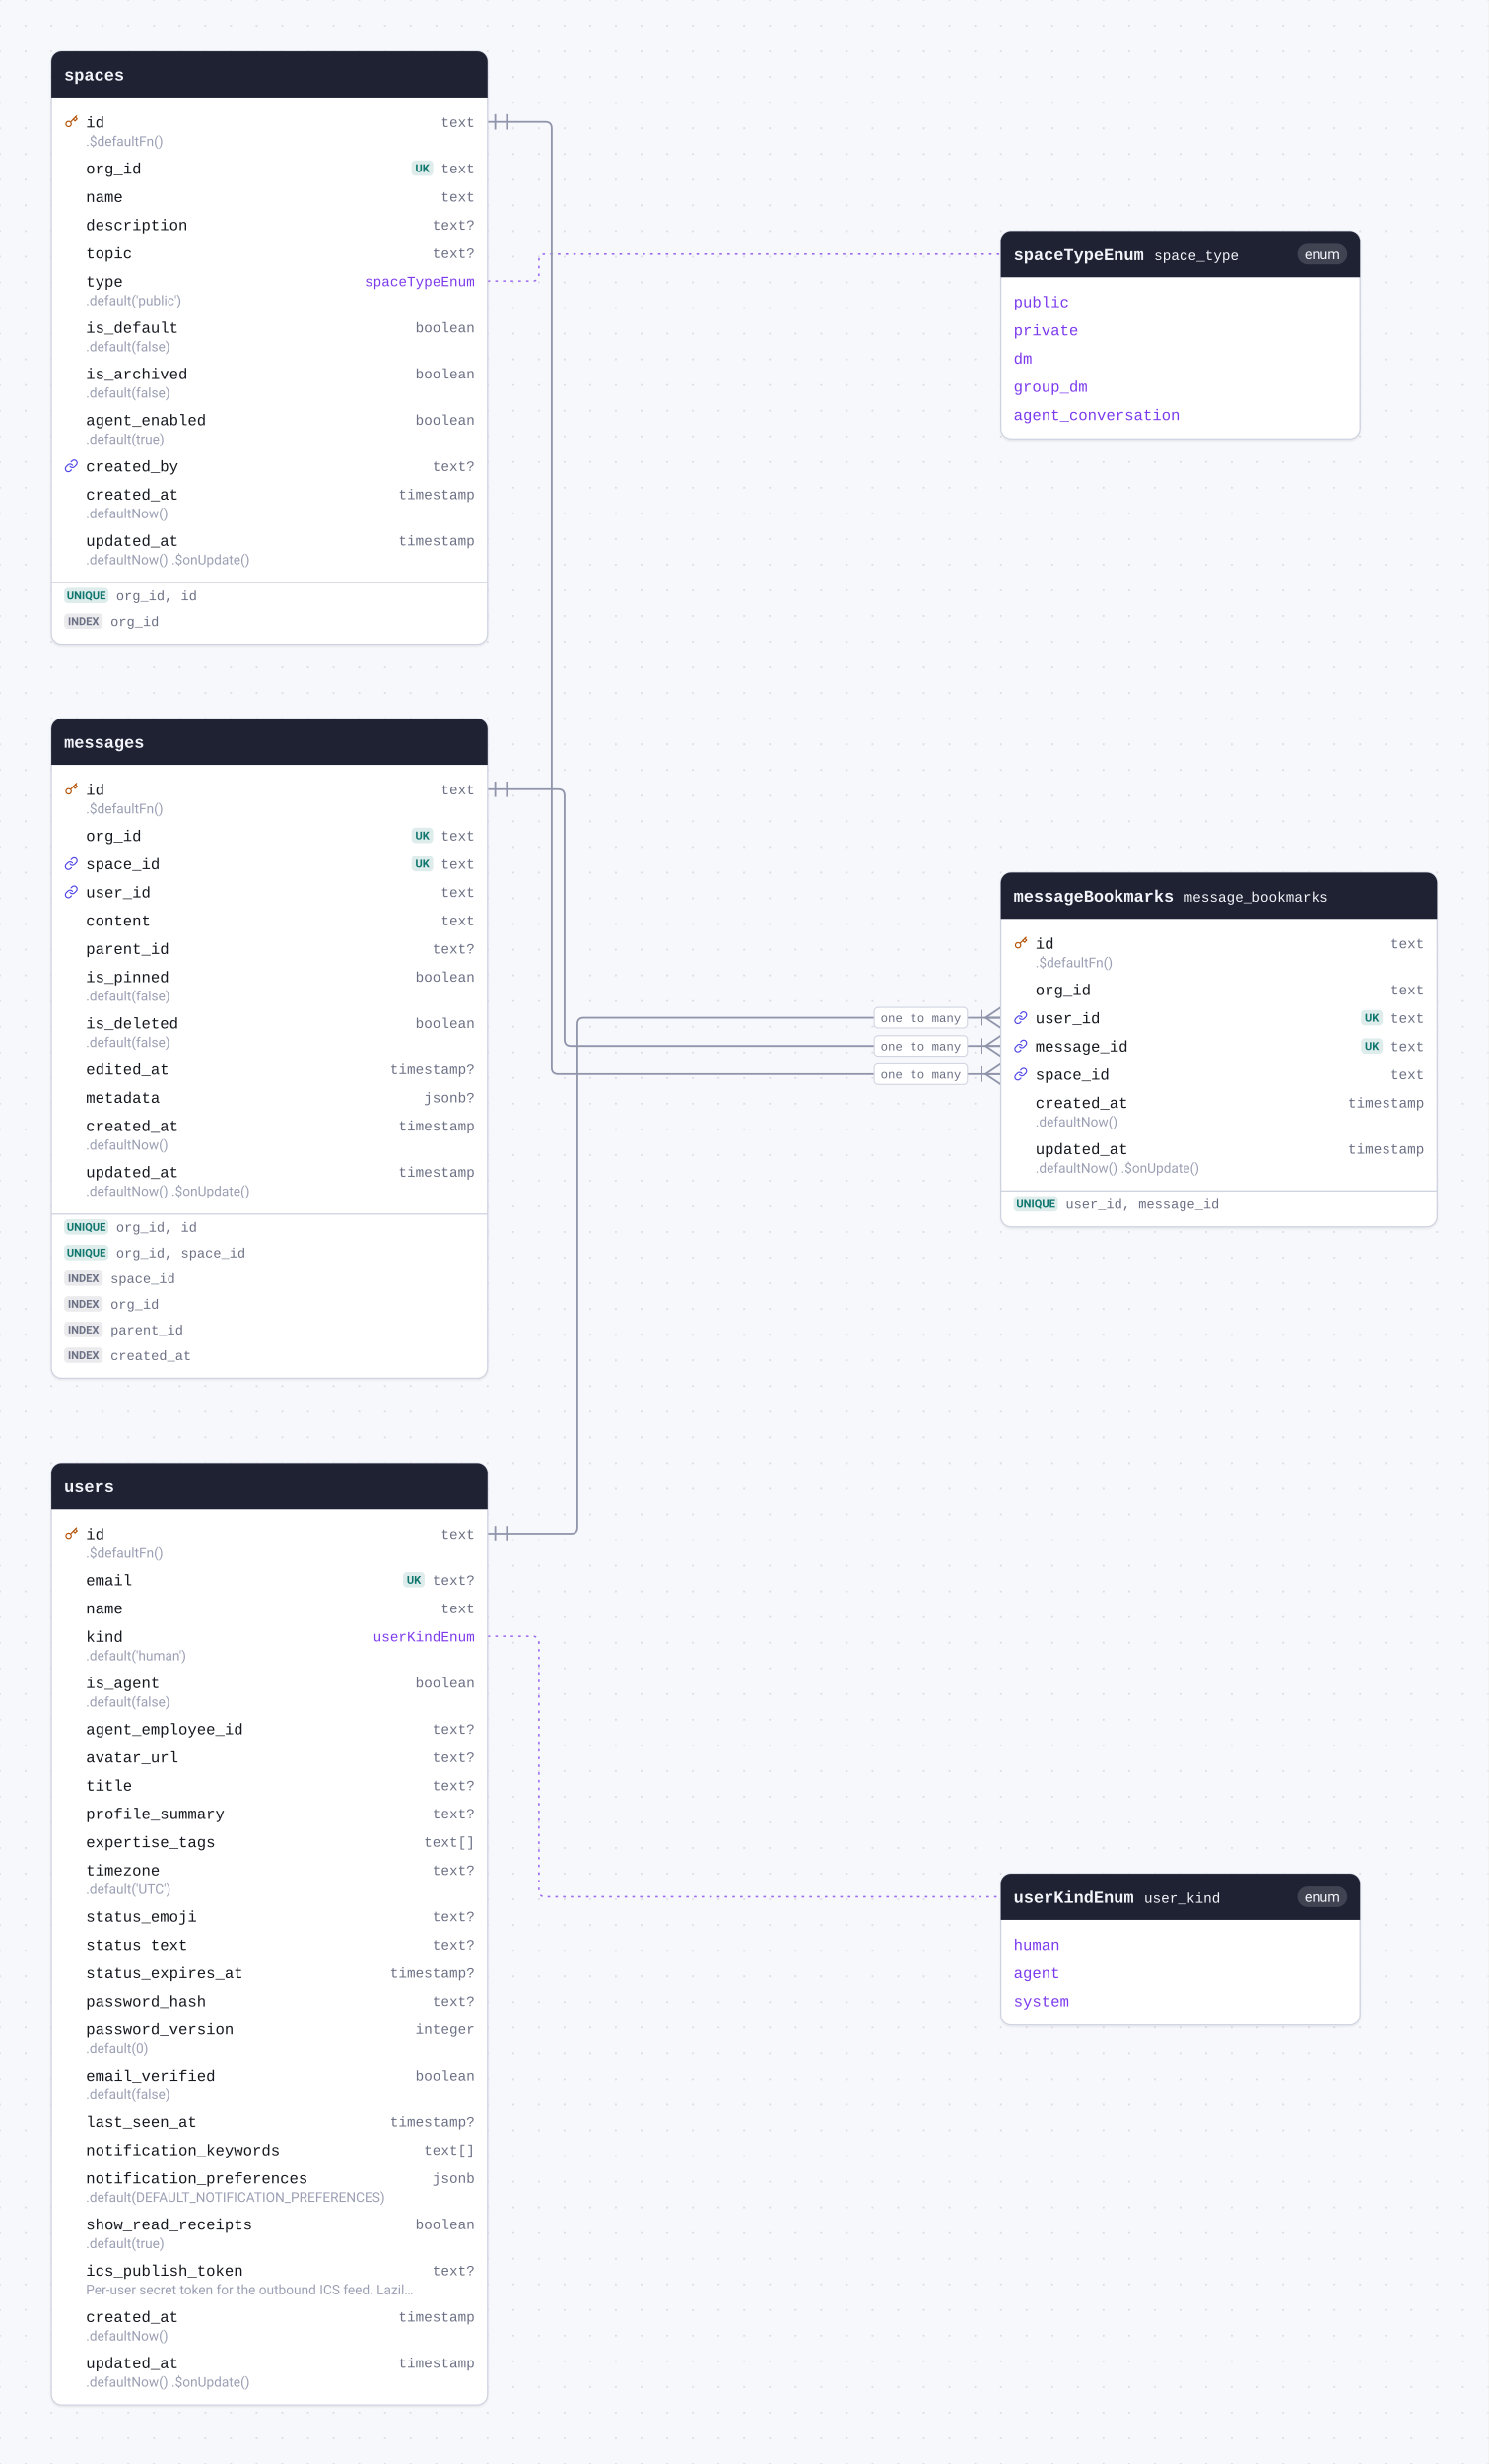
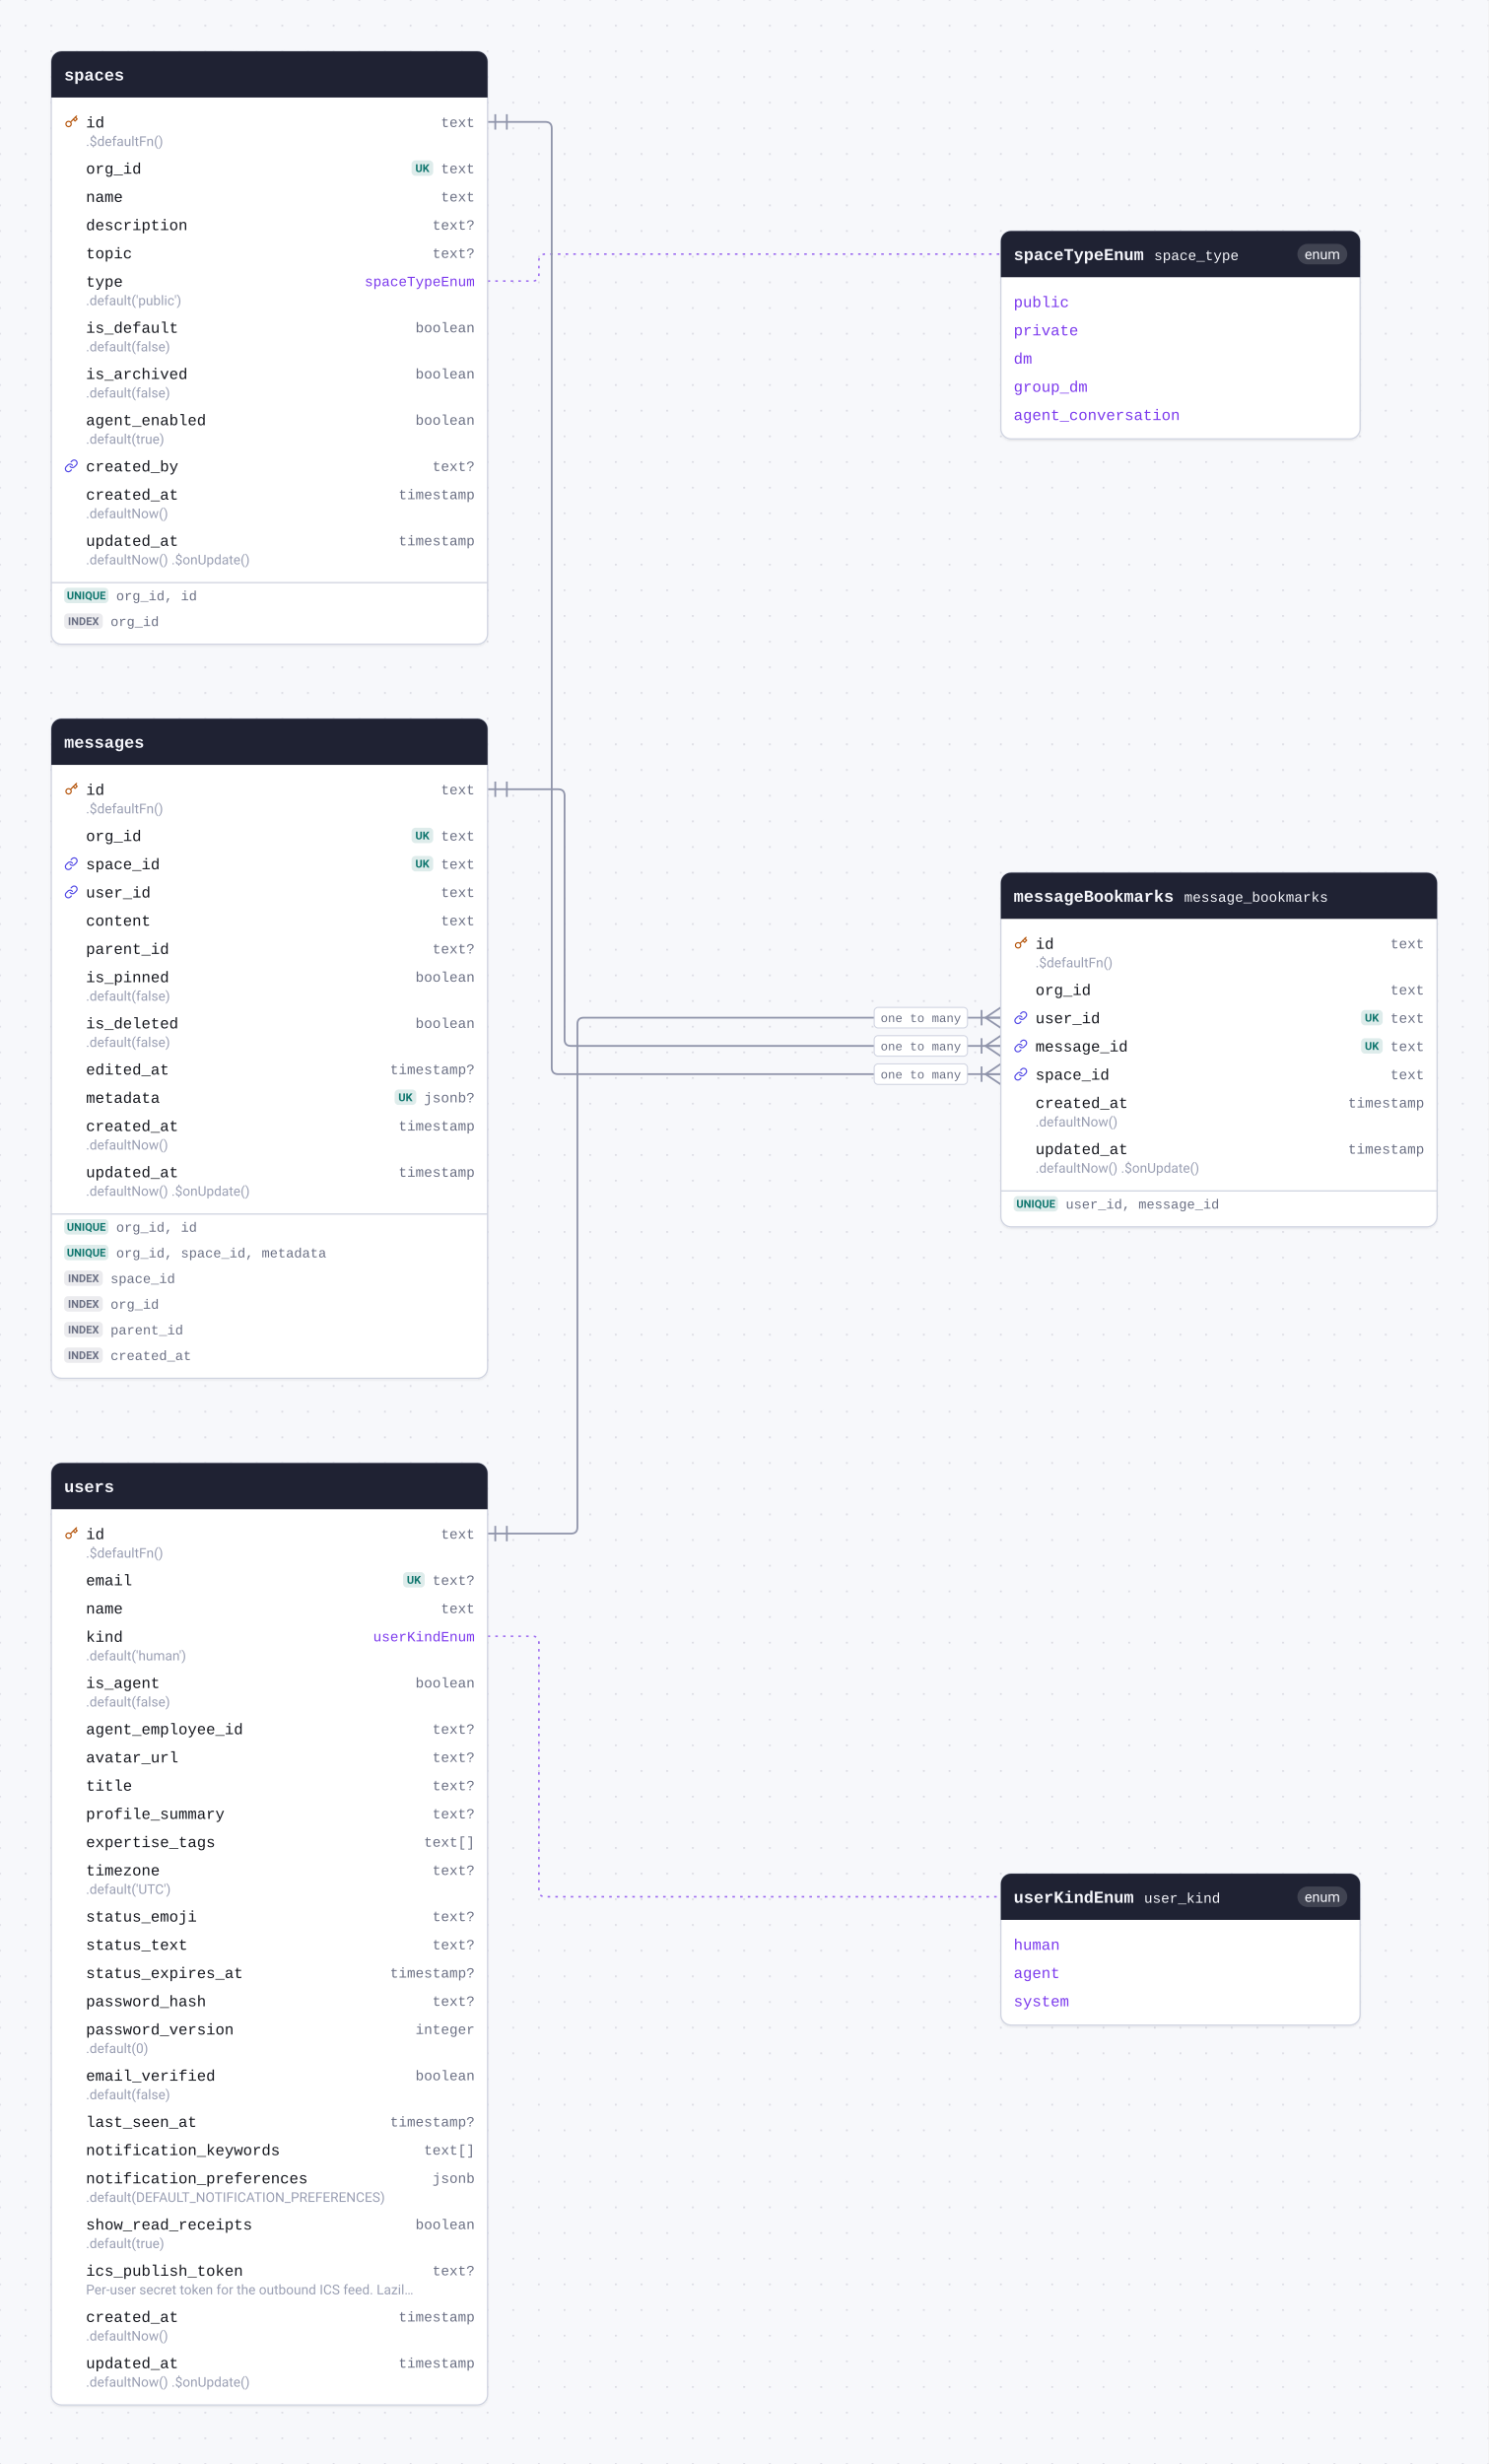
<svg xmlns="http://www.w3.org/2000/svg" width="1160" height="1920" viewBox="0 0 1160 1920">
  <defs>
    <pattern id="dots" x="-0.7" y="-0.7" width="20" height="20" patternUnits="userSpaceOnUse">
      <circle cx="0.7" cy="0.7" r="0.7" fill="#d4d4dc" />
    </pattern>
    <filter id="node-shadow" x="-5%" y="-5%" width="110%" height="115%">
      <feDropShadow dx="0" dy="1" stdDeviation="1" flood-color="#000000" flood-opacity="0.08" />
    </filter>
  </defs>
  <rect x="0" y="0" width="1160" height="1920" fill="#f7f8fb" />
  <rect x="0" y="0" width="1160" height="1920" fill="url(#dots)" />
  <g class="enum-edge">
    <path d="M380 1275L400 1275L 415,1275Q 420,1275 420,1280L 420,1473Q 420,1478 425,1478L760 1478L780 1478" fill="none" stroke="#7c3aed" stroke-width="1.2" stroke-dasharray="2 4" opacity="0.75" />
  </g>
  <g class="enum-edge">
    <path d="M380 219L400 219L 415,219Q 420,219 420,214L 420,203Q 420,198 425,198L760 198L780 198" fill="none" stroke="#7c3aed" stroke-width="1.2" stroke-dasharray="2 4" opacity="0.75" />
  </g>
  <g class="relation-edge">
    <path d="M380 1195L400 1195L 445,1195Q 450,1195 450,1190L 450,798Q 450,793 455,793L760 793L780 793" fill="none" stroke="#9095ab" stroke-width="1.4" />
    <g transform="translate(380 1195) scale(-1 1)" fill="none" stroke="#9095ab" stroke-width="1.4">
      <path d="M-6 -6 L-6 6" />
      <path d="M-15 -6 L-15 6" />
    </g>
    <g transform="translate(780 793)" fill="none" stroke="#9095ab" stroke-width="1.4">
      <path d="M0 -8 L-12 0 L0 8 M-12 0 L0 0" />
      <path d="M-15 -6 L-15 6" />
    </g>
  </g>
  <g class="relation-edge">
    <path d="M380 615L400 615L 435,615Q 440,615 440,620L 440,810Q 440,815 445,815L760 815L780 815" fill="none" stroke="#9095ab" stroke-width="1.4" />
    <g transform="translate(380 615) scale(-1 1)" fill="none" stroke="#9095ab" stroke-width="1.4">
      <path d="M-6 -6 L-6 6" />
      <path d="M-15 -6 L-15 6" />
    </g>
    <g transform="translate(780 815)" fill="none" stroke="#9095ab" stroke-width="1.4">
      <path d="M0 -8 L-12 0 L0 8 M-12 0 L0 0" />
      <path d="M-15 -6 L-15 6" />
    </g>
  </g>
  <g class="relation-edge">
    <path d="M380 95L400 95L 425,95Q 430,95 430,100L 430,832Q 430,837 435,837L760 837L780 837" fill="none" stroke="#9095ab" stroke-width="1.4" />
    <g transform="translate(380 95) scale(-1 1)" fill="none" stroke="#9095ab" stroke-width="1.4">
      <path d="M-6 -6 L-6 6" />
      <path d="M-15 -6 L-15 6" />
    </g>
    <g transform="translate(780 837)" fill="none" stroke="#9095ab" stroke-width="1.4">
      <path d="M0 -8 L-12 0 L0 8 M-12 0 L0 0" />
      <path d="M-15 -6 L-15 6" />
    </g>
  </g>
  <g class="model-node">
    <clipPath id="node-clip-0">
      <rect x="40" y="1140" width="340" height="734" rx="8" />
    </clipPath>
    <rect x="40" y="1140" width="340" height="734" rx="8" fill="#ffffff" stroke="#cfd3e0" filter="url(#node-shadow)" />
    <rect x="40" y="1140" width="340" height="36" fill="#1f2233" clip-path="url(#node-clip-0)" />
    <text x="50" y="1162.68" font-family="ui-monospace, SF Mono, Menlo, Consolas, Liberation Mono, DejaVu Sans Mono, monospace" font-size="13" font-weight="700" fill="#f4f5fa">users</text>
    <g transform="translate(50 1189.5) scale(0.46)" fill="none" stroke="#b45309" stroke-width="2" stroke-linecap="round" stroke-linejoin="round">
      <circle cx="7.5" cy="15.5" r="4.5" />
      <path d="m21 2-9.6 9.6" />
      <path d="m15.5 7.5 3 3L22 7l-3-3" />
    </g>
    <text x="67" y="1199.32" font-family="ui-monospace, SF Mono, Menlo, Consolas, Liberation Mono, DejaVu Sans Mono, monospace" font-size="12" fill="#16181f">id</text>
    <text x="370" y="1198.96" font-family="ui-monospace, SF Mono, Menlo, Consolas, Liberation Mono, DejaVu Sans Mono, monospace" font-size="11" text-anchor="end" fill="#6b7084">text</text>
    <text x="67" y="1213.78" font-family="ui-sans-serif, -apple-system, Segoe UI, Roboto, Helvetica Neue, Arial, DejaVu Sans, sans-serif" font-size="10.5" fill="#9a9fb3">.$defaultFn()</text>
    <rect x="314.16" y="1225" width="16.84" height="12" rx="3" fill="#0f766e" fill-opacity="0.14" />
    <text x="322.58" y="1234.06" font-family="ui-sans-serif, -apple-system, Segoe UI, Roboto, Helvetica Neue, Arial, DejaVu Sans, sans-serif" font-size="8.5" font-weight="600" text-anchor="middle" fill="#0f766e">UK</text>
    <text x="67" y="1235.32" font-family="ui-monospace, SF Mono, Menlo, Consolas, Liberation Mono, DejaVu Sans Mono, monospace" font-size="12" fill="#16181f">email</text>
    <text x="370" y="1234.96" font-family="ui-monospace, SF Mono, Menlo, Consolas, Liberation Mono, DejaVu Sans Mono, monospace" font-size="11" text-anchor="end" fill="#6b7084">text?</text>
    <text x="67" y="1257.32" font-family="ui-monospace, SF Mono, Menlo, Consolas, Liberation Mono, DejaVu Sans Mono, monospace" font-size="12" fill="#16181f">name</text>
    <text x="370" y="1256.96" font-family="ui-monospace, SF Mono, Menlo, Consolas, Liberation Mono, DejaVu Sans Mono, monospace" font-size="11" text-anchor="end" fill="#6b7084">text</text>
    <text x="67" y="1279.32" font-family="ui-monospace, SF Mono, Menlo, Consolas, Liberation Mono, DejaVu Sans Mono, monospace" font-size="12" fill="#16181f">kind</text>
    <text x="370" y="1278.96" font-family="ui-monospace, SF Mono, Menlo, Consolas, Liberation Mono, DejaVu Sans Mono, monospace" font-size="11" text-anchor="end" fill="#7c3aed">userKindEnum</text>
    <text x="67" y="1293.78" font-family="ui-sans-serif, -apple-system, Segoe UI, Roboto, Helvetica Neue, Arial, DejaVu Sans, sans-serif" font-size="10.5" fill="#9a9fb3">.default('human')</text>
    <text x="67" y="1315.32" font-family="ui-monospace, SF Mono, Menlo, Consolas, Liberation Mono, DejaVu Sans Mono, monospace" font-size="12" fill="#16181f">is_agent</text>
    <text x="370" y="1314.96" font-family="ui-monospace, SF Mono, Menlo, Consolas, Liberation Mono, DejaVu Sans Mono, monospace" font-size="11" text-anchor="end" fill="#6b7084">boolean</text>
    <text x="67" y="1329.78" font-family="ui-sans-serif, -apple-system, Segoe UI, Roboto, Helvetica Neue, Arial, DejaVu Sans, sans-serif" font-size="10.5" fill="#9a9fb3">.default(false)</text>
    <text x="67" y="1351.32" font-family="ui-monospace, SF Mono, Menlo, Consolas, Liberation Mono, DejaVu Sans Mono, monospace" font-size="12" fill="#16181f">agent_employee_id</text>
    <text x="370" y="1350.96" font-family="ui-monospace, SF Mono, Menlo, Consolas, Liberation Mono, DejaVu Sans Mono, monospace" font-size="11" text-anchor="end" fill="#6b7084">text?</text>
    <text x="67" y="1373.32" font-family="ui-monospace, SF Mono, Menlo, Consolas, Liberation Mono, DejaVu Sans Mono, monospace" font-size="12" fill="#16181f">avatar_url</text>
    <text x="370" y="1372.96" font-family="ui-monospace, SF Mono, Menlo, Consolas, Liberation Mono, DejaVu Sans Mono, monospace" font-size="11" text-anchor="end" fill="#6b7084">text?</text>
    <text x="67" y="1395.32" font-family="ui-monospace, SF Mono, Menlo, Consolas, Liberation Mono, DejaVu Sans Mono, monospace" font-size="12" fill="#16181f">title</text>
    <text x="370" y="1394.96" font-family="ui-monospace, SF Mono, Menlo, Consolas, Liberation Mono, DejaVu Sans Mono, monospace" font-size="11" text-anchor="end" fill="#6b7084">text?</text>
    <text x="67" y="1417.32" font-family="ui-monospace, SF Mono, Menlo, Consolas, Liberation Mono, DejaVu Sans Mono, monospace" font-size="12" fill="#16181f">profile_summary</text>
    <text x="370" y="1416.96" font-family="ui-monospace, SF Mono, Menlo, Consolas, Liberation Mono, DejaVu Sans Mono, monospace" font-size="11" text-anchor="end" fill="#6b7084">text?</text>
    <text x="67" y="1439.32" font-family="ui-monospace, SF Mono, Menlo, Consolas, Liberation Mono, DejaVu Sans Mono, monospace" font-size="12" fill="#16181f">expertise_tags</text>
    <text x="370" y="1438.96" font-family="ui-monospace, SF Mono, Menlo, Consolas, Liberation Mono, DejaVu Sans Mono, monospace" font-size="11" text-anchor="end" fill="#6b7084">text[]</text>
    <text x="67" y="1461.32" font-family="ui-monospace, SF Mono, Menlo, Consolas, Liberation Mono, DejaVu Sans Mono, monospace" font-size="12" fill="#16181f">timezone</text>
    <text x="370" y="1460.96" font-family="ui-monospace, SF Mono, Menlo, Consolas, Liberation Mono, DejaVu Sans Mono, monospace" font-size="11" text-anchor="end" fill="#6b7084">text?</text>
    <text x="67" y="1475.78" font-family="ui-sans-serif, -apple-system, Segoe UI, Roboto, Helvetica Neue, Arial, DejaVu Sans, sans-serif" font-size="10.5" fill="#9a9fb3">.default('UTC')</text>
    <text x="67" y="1497.32" font-family="ui-monospace, SF Mono, Menlo, Consolas, Liberation Mono, DejaVu Sans Mono, monospace" font-size="12" fill="#16181f">status_emoji</text>
    <text x="370" y="1496.96" font-family="ui-monospace, SF Mono, Menlo, Consolas, Liberation Mono, DejaVu Sans Mono, monospace" font-size="11" text-anchor="end" fill="#6b7084">text?</text>
    <text x="67" y="1519.32" font-family="ui-monospace, SF Mono, Menlo, Consolas, Liberation Mono, DejaVu Sans Mono, monospace" font-size="12" fill="#16181f">status_text</text>
    <text x="370" y="1518.96" font-family="ui-monospace, SF Mono, Menlo, Consolas, Liberation Mono, DejaVu Sans Mono, monospace" font-size="11" text-anchor="end" fill="#6b7084">text?</text>
    <text x="67" y="1541.32" font-family="ui-monospace, SF Mono, Menlo, Consolas, Liberation Mono, DejaVu Sans Mono, monospace" font-size="12" fill="#16181f">status_expires_at</text>
    <text x="370" y="1540.96" font-family="ui-monospace, SF Mono, Menlo, Consolas, Liberation Mono, DejaVu Sans Mono, monospace" font-size="11" text-anchor="end" fill="#6b7084">timestamp?</text>
    <text x="67" y="1563.32" font-family="ui-monospace, SF Mono, Menlo, Consolas, Liberation Mono, DejaVu Sans Mono, monospace" font-size="12" fill="#16181f">password_hash</text>
    <text x="370" y="1562.96" font-family="ui-monospace, SF Mono, Menlo, Consolas, Liberation Mono, DejaVu Sans Mono, monospace" font-size="11" text-anchor="end" fill="#6b7084">text?</text>
    <text x="67" y="1585.32" font-family="ui-monospace, SF Mono, Menlo, Consolas, Liberation Mono, DejaVu Sans Mono, monospace" font-size="12" fill="#16181f">password_version</text>
    <text x="370" y="1584.96" font-family="ui-monospace, SF Mono, Menlo, Consolas, Liberation Mono, DejaVu Sans Mono, monospace" font-size="11" text-anchor="end" fill="#6b7084">integer</text>
    <text x="67" y="1599.78" font-family="ui-sans-serif, -apple-system, Segoe UI, Roboto, Helvetica Neue, Arial, DejaVu Sans, sans-serif" font-size="10.5" fill="#9a9fb3">.default(0)</text>
    <text x="67" y="1621.32" font-family="ui-monospace, SF Mono, Menlo, Consolas, Liberation Mono, DejaVu Sans Mono, monospace" font-size="12" fill="#16181f">email_verified</text>
    <text x="370" y="1620.96" font-family="ui-monospace, SF Mono, Menlo, Consolas, Liberation Mono, DejaVu Sans Mono, monospace" font-size="11" text-anchor="end" fill="#6b7084">boolean</text>
    <text x="67" y="1635.78" font-family="ui-sans-serif, -apple-system, Segoe UI, Roboto, Helvetica Neue, Arial, DejaVu Sans, sans-serif" font-size="10.5" fill="#9a9fb3">.default(false)</text>
    <text x="67" y="1657.32" font-family="ui-monospace, SF Mono, Menlo, Consolas, Liberation Mono, DejaVu Sans Mono, monospace" font-size="12" fill="#16181f">last_seen_at</text>
    <text x="370" y="1656.96" font-family="ui-monospace, SF Mono, Menlo, Consolas, Liberation Mono, DejaVu Sans Mono, monospace" font-size="11" text-anchor="end" fill="#6b7084">timestamp?</text>
    <text x="67" y="1679.32" font-family="ui-monospace, SF Mono, Menlo, Consolas, Liberation Mono, DejaVu Sans Mono, monospace" font-size="12" fill="#16181f">notification_keywords</text>
    <text x="370" y="1678.96" font-family="ui-monospace, SF Mono, Menlo, Consolas, Liberation Mono, DejaVu Sans Mono, monospace" font-size="11" text-anchor="end" fill="#6b7084">text[]</text>
    <text x="67" y="1701.32" font-family="ui-monospace, SF Mono, Menlo, Consolas, Liberation Mono, DejaVu Sans Mono, monospace" font-size="12" fill="#16181f">notification_preferences</text>
    <text x="370" y="1700.96" font-family="ui-monospace, SF Mono, Menlo, Consolas, Liberation Mono, DejaVu Sans Mono, monospace" font-size="11" text-anchor="end" fill="#6b7084">jsonb</text>
    <text x="67" y="1715.78" font-family="ui-sans-serif, -apple-system, Segoe UI, Roboto, Helvetica Neue, Arial, DejaVu Sans, sans-serif" font-size="10.5" fill="#9a9fb3">.default(DEFAULT_NOTIFICATION_PREFERENCES)</text>
    <text x="67" y="1737.32" font-family="ui-monospace, SF Mono, Menlo, Consolas, Liberation Mono, DejaVu Sans Mono, monospace" font-size="12" fill="#16181f">show_read_receipts</text>
    <text x="370" y="1736.96" font-family="ui-monospace, SF Mono, Menlo, Consolas, Liberation Mono, DejaVu Sans Mono, monospace" font-size="11" text-anchor="end" fill="#6b7084">boolean</text>
    <text x="67" y="1751.78" font-family="ui-sans-serif, -apple-system, Segoe UI, Roboto, Helvetica Neue, Arial, DejaVu Sans, sans-serif" font-size="10.5" fill="#9a9fb3">.default(true)</text>
    <text x="67" y="1773.32" font-family="ui-monospace, SF Mono, Menlo, Consolas, Liberation Mono, DejaVu Sans Mono, monospace" font-size="12" fill="#16181f">ics_publish_token</text>
    <text x="370" y="1772.96" font-family="ui-monospace, SF Mono, Menlo, Consolas, Liberation Mono, DejaVu Sans Mono, monospace" font-size="11" text-anchor="end" fill="#6b7084">text?</text>
    <text x="67" y="1787.78" font-family="ui-sans-serif, -apple-system, Segoe UI, Roboto, Helvetica Neue, Arial, DejaVu Sans, sans-serif" font-size="10.5" fill="#9a9fb3">Per-user secret token for the outbound ICS feed. Lazil…</text>
    <text x="67" y="1809.32" font-family="ui-monospace, SF Mono, Menlo, Consolas, Liberation Mono, DejaVu Sans Mono, monospace" font-size="12" fill="#16181f">created_at</text>
    <text x="370" y="1808.96" font-family="ui-monospace, SF Mono, Menlo, Consolas, Liberation Mono, DejaVu Sans Mono, monospace" font-size="11" text-anchor="end" fill="#6b7084">timestamp</text>
    <text x="67" y="1823.78" font-family="ui-sans-serif, -apple-system, Segoe UI, Roboto, Helvetica Neue, Arial, DejaVu Sans, sans-serif" font-size="10.5" fill="#9a9fb3">.defaultNow()</text>
    <text x="67" y="1845.32" font-family="ui-monospace, SF Mono, Menlo, Consolas, Liberation Mono, DejaVu Sans Mono, monospace" font-size="12" fill="#16181f">updated_at</text>
    <text x="370" y="1844.96" font-family="ui-monospace, SF Mono, Menlo, Consolas, Liberation Mono, DejaVu Sans Mono, monospace" font-size="11" text-anchor="end" fill="#6b7084">timestamp</text>
    <text x="67" y="1859.78" font-family="ui-sans-serif, -apple-system, Segoe UI, Roboto, Helvetica Neue, Arial, DejaVu Sans, sans-serif" font-size="10.5" fill="#9a9fb3">.defaultNow() .$onUpdate()</text>
  </g>
  <g class="model-node">
    <clipPath id="node-clip-1">
      <rect x="40" y="40" width="340" height="462" rx="8" />
    </clipPath>
    <rect x="40" y="40" width="340" height="462" rx="8" fill="#ffffff" stroke="#cfd3e0" filter="url(#node-shadow)" />
    <rect x="40" y="40" width="340" height="36" fill="#1f2233" clip-path="url(#node-clip-1)" />
    <text x="50" y="62.68" font-family="ui-monospace, SF Mono, Menlo, Consolas, Liberation Mono, DejaVu Sans Mono, monospace" font-size="13" font-weight="700" fill="#f4f5fa">spaces</text>
    <g transform="translate(50 89.5) scale(0.46)" fill="none" stroke="#b45309" stroke-width="2" stroke-linecap="round" stroke-linejoin="round">
      <circle cx="7.5" cy="15.5" r="4.5" />
      <path d="m21 2-9.6 9.6" />
      <path d="m15.5 7.5 3 3L22 7l-3-3" />
    </g>
    <text x="67" y="99.32" font-family="ui-monospace, SF Mono, Menlo, Consolas, Liberation Mono, DejaVu Sans Mono, monospace" font-size="12" fill="#16181f">id</text>
    <text x="370" y="98.96" font-family="ui-monospace, SF Mono, Menlo, Consolas, Liberation Mono, DejaVu Sans Mono, monospace" font-size="11" text-anchor="end" fill="#6b7084">text</text>
    <text x="67" y="113.78" font-family="ui-sans-serif, -apple-system, Segoe UI, Roboto, Helvetica Neue, Arial, DejaVu Sans, sans-serif" font-size="10.5" fill="#9a9fb3">.$defaultFn()</text>
    <rect x="320.76" y="125" width="16.84" height="12" rx="3" fill="#0f766e" fill-opacity="0.14" />
    <text x="329.18" y="134.06" font-family="ui-sans-serif, -apple-system, Segoe UI, Roboto, Helvetica Neue, Arial, DejaVu Sans, sans-serif" font-size="8.5" font-weight="600" text-anchor="middle" fill="#0f766e">UK</text>
    <text x="67" y="135.32" font-family="ui-monospace, SF Mono, Menlo, Consolas, Liberation Mono, DejaVu Sans Mono, monospace" font-size="12" fill="#16181f">org_id</text>
    <text x="370" y="134.96" font-family="ui-monospace, SF Mono, Menlo, Consolas, Liberation Mono, DejaVu Sans Mono, monospace" font-size="11" text-anchor="end" fill="#6b7084">text</text>
    <text x="67" y="157.32" font-family="ui-monospace, SF Mono, Menlo, Consolas, Liberation Mono, DejaVu Sans Mono, monospace" font-size="12" fill="#16181f">name</text>
    <text x="370" y="156.96" font-family="ui-monospace, SF Mono, Menlo, Consolas, Liberation Mono, DejaVu Sans Mono, monospace" font-size="11" text-anchor="end" fill="#6b7084">text</text>
    <text x="67" y="179.32" font-family="ui-monospace, SF Mono, Menlo, Consolas, Liberation Mono, DejaVu Sans Mono, monospace" font-size="12" fill="#16181f">description</text>
    <text x="370" y="178.96" font-family="ui-monospace, SF Mono, Menlo, Consolas, Liberation Mono, DejaVu Sans Mono, monospace" font-size="11" text-anchor="end" fill="#6b7084">text?</text>
    <text x="67" y="201.32" font-family="ui-monospace, SF Mono, Menlo, Consolas, Liberation Mono, DejaVu Sans Mono, monospace" font-size="12" fill="#16181f">topic</text>
    <text x="370" y="200.96" font-family="ui-monospace, SF Mono, Menlo, Consolas, Liberation Mono, DejaVu Sans Mono, monospace" font-size="11" text-anchor="end" fill="#6b7084">text?</text>
    <text x="67" y="223.32" font-family="ui-monospace, SF Mono, Menlo, Consolas, Liberation Mono, DejaVu Sans Mono, monospace" font-size="12" fill="#16181f">type</text>
    <text x="370" y="222.96" font-family="ui-monospace, SF Mono, Menlo, Consolas, Liberation Mono, DejaVu Sans Mono, monospace" font-size="11" text-anchor="end" fill="#7c3aed">spaceTypeEnum</text>
    <text x="67" y="237.78" font-family="ui-sans-serif, -apple-system, Segoe UI, Roboto, Helvetica Neue, Arial, DejaVu Sans, sans-serif" font-size="10.5" fill="#9a9fb3">.default('public')</text>
    <text x="67" y="259.32" font-family="ui-monospace, SF Mono, Menlo, Consolas, Liberation Mono, DejaVu Sans Mono, monospace" font-size="12" fill="#16181f">is_default</text>
    <text x="370" y="258.96" font-family="ui-monospace, SF Mono, Menlo, Consolas, Liberation Mono, DejaVu Sans Mono, monospace" font-size="11" text-anchor="end" fill="#6b7084">boolean</text>
    <text x="67" y="273.78" font-family="ui-sans-serif, -apple-system, Segoe UI, Roboto, Helvetica Neue, Arial, DejaVu Sans, sans-serif" font-size="10.5" fill="#9a9fb3">.default(false)</text>
    <text x="67" y="295.32" font-family="ui-monospace, SF Mono, Menlo, Consolas, Liberation Mono, DejaVu Sans Mono, monospace" font-size="12" fill="#16181f">is_archived</text>
    <text x="370" y="294.96" font-family="ui-monospace, SF Mono, Menlo, Consolas, Liberation Mono, DejaVu Sans Mono, monospace" font-size="11" text-anchor="end" fill="#6b7084">boolean</text>
    <text x="67" y="309.78" font-family="ui-sans-serif, -apple-system, Segoe UI, Roboto, Helvetica Neue, Arial, DejaVu Sans, sans-serif" font-size="10.5" fill="#9a9fb3">.default(false)</text>
    <text x="67" y="331.32" font-family="ui-monospace, SF Mono, Menlo, Consolas, Liberation Mono, DejaVu Sans Mono, monospace" font-size="12" fill="#16181f">agent_enabled</text>
    <text x="370" y="330.96" font-family="ui-monospace, SF Mono, Menlo, Consolas, Liberation Mono, DejaVu Sans Mono, monospace" font-size="11" text-anchor="end" fill="#6b7084">boolean</text>
    <text x="67" y="345.78" font-family="ui-sans-serif, -apple-system, Segoe UI, Roboto, Helvetica Neue, Arial, DejaVu Sans, sans-serif" font-size="10.5" fill="#9a9fb3">.default(true)</text>
    <g transform="translate(50 357.5) scale(0.46)" fill="none" stroke="#4f46e5" stroke-width="2" stroke-linecap="round" stroke-linejoin="round">
      <path d="M10 13a5 5 0 0 0 7.54.54l3-3a5 5 0 0 0-7.07-7.07l-1.72 1.71" />
      <path d="M14 11a5 5 0 0 0-7.54-.54l-3 3a5 5 0 0 0 7.07 7.07l1.71-1.71" />
    </g>
    <text x="67" y="367.32" font-family="ui-monospace, SF Mono, Menlo, Consolas, Liberation Mono, DejaVu Sans Mono, monospace" font-size="12" fill="#16181f">created_by</text>
    <text x="370" y="366.96" font-family="ui-monospace, SF Mono, Menlo, Consolas, Liberation Mono, DejaVu Sans Mono, monospace" font-size="11" text-anchor="end" fill="#6b7084">text?</text>
    <text x="67" y="389.32" font-family="ui-monospace, SF Mono, Menlo, Consolas, Liberation Mono, DejaVu Sans Mono, monospace" font-size="12" fill="#16181f">created_at</text>
    <text x="370" y="388.96" font-family="ui-monospace, SF Mono, Menlo, Consolas, Liberation Mono, DejaVu Sans Mono, monospace" font-size="11" text-anchor="end" fill="#6b7084">timestamp</text>
    <text x="67" y="403.78" font-family="ui-sans-serif, -apple-system, Segoe UI, Roboto, Helvetica Neue, Arial, DejaVu Sans, sans-serif" font-size="10.5" fill="#9a9fb3">.defaultNow()</text>
    <text x="67" y="425.32" font-family="ui-monospace, SF Mono, Menlo, Consolas, Liberation Mono, DejaVu Sans Mono, monospace" font-size="12" fill="#16181f">updated_at</text>
    <text x="370" y="424.96" font-family="ui-monospace, SF Mono, Menlo, Consolas, Liberation Mono, DejaVu Sans Mono, monospace" font-size="11" text-anchor="end" fill="#6b7084">timestamp</text>
    <text x="67" y="439.78" font-family="ui-sans-serif, -apple-system, Segoe UI, Roboto, Helvetica Neue, Arial, DejaVu Sans, sans-serif" font-size="10.5" fill="#9a9fb3">.defaultNow() .$onUpdate()</text>
    <path d="M40 454H380" stroke="#cfd3e0" stroke-width="1" />
    <rect x="50" y="458" width="34.52" height="12" rx="3" fill="#0f766e" fill-opacity="0.14" />
    <text x="67.26" y="467.06" font-family="ui-sans-serif, -apple-system, Segoe UI, Roboto, Helvetica Neue, Arial, DejaVu Sans, sans-serif" font-size="8.5" font-weight="600" text-anchor="middle" fill="#0f766e">UNIQUE</text>
    <text x="90.52" y="467.78" font-family="ui-monospace, SF Mono, Menlo, Consolas, Liberation Mono, DejaVu Sans Mono, monospace" font-size="10.5" fill="#6b7084">org_id, id</text>
    <rect x="50" y="478" width="30.1" height="12" rx="3" fill="#6b7084" fill-opacity="0.14" />
    <text x="65.05" y="487.06" font-family="ui-sans-serif, -apple-system, Segoe UI, Roboto, Helvetica Neue, Arial, DejaVu Sans, sans-serif" font-size="8.5" font-weight="600" text-anchor="middle" fill="#6b7084">INDEX</text>
    <text x="86.1" y="487.78" font-family="ui-monospace, SF Mono, Menlo, Consolas, Liberation Mono, DejaVu Sans Mono, monospace" font-size="10.5" fill="#6b7084">org_id</text>
  </g>
  <g class="model-node">
    <clipPath id="node-clip-2">
      <rect x="40" y="560" width="340" height="514" rx="8" />
    </clipPath>
    <rect x="40" y="560" width="340" height="514" rx="8" fill="#ffffff" stroke="#cfd3e0" filter="url(#node-shadow)" />
    <rect x="40" y="560" width="340" height="36" fill="#1f2233" clip-path="url(#node-clip-2)" />
    <text x="50" y="582.68" font-family="ui-monospace, SF Mono, Menlo, Consolas, Liberation Mono, DejaVu Sans Mono, monospace" font-size="13" font-weight="700" fill="#f4f5fa">messages</text>
    <g transform="translate(50 609.5) scale(0.46)" fill="none" stroke="#b45309" stroke-width="2" stroke-linecap="round" stroke-linejoin="round">
      <circle cx="7.5" cy="15.5" r="4.5" />
      <path d="m21 2-9.6 9.6" />
      <path d="m15.5 7.5 3 3L22 7l-3-3" />
    </g>
    <text x="67" y="619.32" font-family="ui-monospace, SF Mono, Menlo, Consolas, Liberation Mono, DejaVu Sans Mono, monospace" font-size="12" fill="#16181f">id</text>
    <text x="370" y="618.96" font-family="ui-monospace, SF Mono, Menlo, Consolas, Liberation Mono, DejaVu Sans Mono, monospace" font-size="11" text-anchor="end" fill="#6b7084">text</text>
    <text x="67" y="633.78" font-family="ui-sans-serif, -apple-system, Segoe UI, Roboto, Helvetica Neue, Arial, DejaVu Sans, sans-serif" font-size="10.5" fill="#9a9fb3">.$defaultFn()</text>
    <rect x="320.76" y="645" width="16.84" height="12" rx="3" fill="#0f766e" fill-opacity="0.14" />
    <text x="329.18" y="654.06" font-family="ui-sans-serif, -apple-system, Segoe UI, Roboto, Helvetica Neue, Arial, DejaVu Sans, sans-serif" font-size="8.5" font-weight="600" text-anchor="middle" fill="#0f766e">UK</text>
    <text x="67" y="655.32" font-family="ui-monospace, SF Mono, Menlo, Consolas, Liberation Mono, DejaVu Sans Mono, monospace" font-size="12" fill="#16181f">org_id</text>
    <text x="370" y="654.96" font-family="ui-monospace, SF Mono, Menlo, Consolas, Liberation Mono, DejaVu Sans Mono, monospace" font-size="11" text-anchor="end" fill="#6b7084">text</text>
    <g transform="translate(50 667.5) scale(0.46)" fill="none" stroke="#4f46e5" stroke-width="2" stroke-linecap="round" stroke-linejoin="round">
      <path d="M10 13a5 5 0 0 0 7.54.54l3-3a5 5 0 0 0-7.07-7.07l-1.72 1.71" />
      <path d="M14 11a5 5 0 0 0-7.54-.54l-3 3a5 5 0 0 0 7.07 7.07l1.71-1.71" />
    </g>
    <rect x="320.76" y="667" width="16.84" height="12" rx="3" fill="#0f766e" fill-opacity="0.14" />
    <text x="329.18" y="676.06" font-family="ui-sans-serif, -apple-system, Segoe UI, Roboto, Helvetica Neue, Arial, DejaVu Sans, sans-serif" font-size="8.5" font-weight="600" text-anchor="middle" fill="#0f766e">UK</text>
    <text x="67" y="677.32" font-family="ui-monospace, SF Mono, Menlo, Consolas, Liberation Mono, DejaVu Sans Mono, monospace" font-size="12" fill="#16181f">space_id</text>
    <text x="370" y="676.96" font-family="ui-monospace, SF Mono, Menlo, Consolas, Liberation Mono, DejaVu Sans Mono, monospace" font-size="11" text-anchor="end" fill="#6b7084">text</text>
    <g transform="translate(50 689.5) scale(0.46)" fill="none" stroke="#4f46e5" stroke-width="2" stroke-linecap="round" stroke-linejoin="round">
      <path d="M10 13a5 5 0 0 0 7.54.54l3-3a5 5 0 0 0-7.07-7.07l-1.72 1.71" />
      <path d="M14 11a5 5 0 0 0-7.54-.54l-3 3a5 5 0 0 0 7.07 7.07l1.71-1.71" />
    </g>
    <text x="67" y="699.32" font-family="ui-monospace, SF Mono, Menlo, Consolas, Liberation Mono, DejaVu Sans Mono, monospace" font-size="12" fill="#16181f">user_id</text>
    <text x="370" y="698.96" font-family="ui-monospace, SF Mono, Menlo, Consolas, Liberation Mono, DejaVu Sans Mono, monospace" font-size="11" text-anchor="end" fill="#6b7084">text</text>
    <text x="67" y="721.32" font-family="ui-monospace, SF Mono, Menlo, Consolas, Liberation Mono, DejaVu Sans Mono, monospace" font-size="12" fill="#16181f">content</text>
    <text x="370" y="720.96" font-family="ui-monospace, SF Mono, Menlo, Consolas, Liberation Mono, DejaVu Sans Mono, monospace" font-size="11" text-anchor="end" fill="#6b7084">text</text>
    <text x="67" y="743.32" font-family="ui-monospace, SF Mono, Menlo, Consolas, Liberation Mono, DejaVu Sans Mono, monospace" font-size="12" fill="#16181f">parent_id</text>
    <text x="370" y="742.96" font-family="ui-monospace, SF Mono, Menlo, Consolas, Liberation Mono, DejaVu Sans Mono, monospace" font-size="11" text-anchor="end" fill="#6b7084">text?</text>
    <text x="67" y="765.32" font-family="ui-monospace, SF Mono, Menlo, Consolas, Liberation Mono, DejaVu Sans Mono, monospace" font-size="12" fill="#16181f">is_pinned</text>
    <text x="370" y="764.96" font-family="ui-monospace, SF Mono, Menlo, Consolas, Liberation Mono, DejaVu Sans Mono, monospace" font-size="11" text-anchor="end" fill="#6b7084">boolean</text>
    <text x="67" y="779.78" font-family="ui-sans-serif, -apple-system, Segoe UI, Roboto, Helvetica Neue, Arial, DejaVu Sans, sans-serif" font-size="10.5" fill="#9a9fb3">.default(false)</text>
    <text x="67" y="801.32" font-family="ui-monospace, SF Mono, Menlo, Consolas, Liberation Mono, DejaVu Sans Mono, monospace" font-size="12" fill="#16181f">is_deleted</text>
    <text x="370" y="800.96" font-family="ui-monospace, SF Mono, Menlo, Consolas, Liberation Mono, DejaVu Sans Mono, monospace" font-size="11" text-anchor="end" fill="#6b7084">boolean</text>
    <text x="67" y="815.78" font-family="ui-sans-serif, -apple-system, Segoe UI, Roboto, Helvetica Neue, Arial, DejaVu Sans, sans-serif" font-size="10.5" fill="#9a9fb3">.default(false)</text>
    <text x="67" y="837.32" font-family="ui-monospace, SF Mono, Menlo, Consolas, Liberation Mono, DejaVu Sans Mono, monospace" font-size="12" fill="#16181f">edited_at</text>
    <text x="370" y="836.96" font-family="ui-monospace, SF Mono, Menlo, Consolas, Liberation Mono, DejaVu Sans Mono, monospace" font-size="11" text-anchor="end" fill="#6b7084">timestamp?</text>
+     <rect x="307.56" y="849" width="16.84" height="12" rx="3" fill="#0f766e" fill-opacity="0.14" />
+     <text x="315.98" y="858.06" font-family="ui-sans-serif, -apple-system, Segoe UI, Roboto, Helvetica Neue, Arial, DejaVu Sans, sans-serif" font-size="8.5" font-weight="600" text-anchor="middle" fill="#0f766e">UK</text>
    <text x="67" y="859.32" font-family="ui-monospace, SF Mono, Menlo, Consolas, Liberation Mono, DejaVu Sans Mono, monospace" font-size="12" fill="#16181f">metadata</text>
    <text x="370" y="858.96" font-family="ui-monospace, SF Mono, Menlo, Consolas, Liberation Mono, DejaVu Sans Mono, monospace" font-size="11" text-anchor="end" fill="#6b7084">jsonb?</text>
    <text x="67" y="881.32" font-family="ui-monospace, SF Mono, Menlo, Consolas, Liberation Mono, DejaVu Sans Mono, monospace" font-size="12" fill="#16181f">created_at</text>
    <text x="370" y="880.96" font-family="ui-monospace, SF Mono, Menlo, Consolas, Liberation Mono, DejaVu Sans Mono, monospace" font-size="11" text-anchor="end" fill="#6b7084">timestamp</text>
    <text x="67" y="895.78" font-family="ui-sans-serif, -apple-system, Segoe UI, Roboto, Helvetica Neue, Arial, DejaVu Sans, sans-serif" font-size="10.5" fill="#9a9fb3">.defaultNow()</text>
    <text x="67" y="917.32" font-family="ui-monospace, SF Mono, Menlo, Consolas, Liberation Mono, DejaVu Sans Mono, monospace" font-size="12" fill="#16181f">updated_at</text>
    <text x="370" y="916.96" font-family="ui-monospace, SF Mono, Menlo, Consolas, Liberation Mono, DejaVu Sans Mono, monospace" font-size="11" text-anchor="end" fill="#6b7084">timestamp</text>
    <text x="67" y="931.78" font-family="ui-sans-serif, -apple-system, Segoe UI, Roboto, Helvetica Neue, Arial, DejaVu Sans, sans-serif" font-size="10.5" fill="#9a9fb3">.defaultNow() .$onUpdate()</text>
    <path d="M40 946H380" stroke="#cfd3e0" stroke-width="1" />
    <rect x="50" y="950" width="34.52" height="12" rx="3" fill="#0f766e" fill-opacity="0.14" />
    <text x="67.26" y="959.06" font-family="ui-sans-serif, -apple-system, Segoe UI, Roboto, Helvetica Neue, Arial, DejaVu Sans, sans-serif" font-size="8.5" font-weight="600" text-anchor="middle" fill="#0f766e">UNIQUE</text>
    <text x="90.52" y="959.78" font-family="ui-monospace, SF Mono, Menlo, Consolas, Liberation Mono, DejaVu Sans Mono, monospace" font-size="10.5" fill="#6b7084">org_id, id</text>
    <rect x="50" y="970" width="34.52" height="12" rx="3" fill="#0f766e" fill-opacity="0.14" />
    <text x="67.26" y="979.06" font-family="ui-sans-serif, -apple-system, Segoe UI, Roboto, Helvetica Neue, Arial, DejaVu Sans, sans-serif" font-size="8.5" font-weight="600" text-anchor="middle" fill="#0f766e">UNIQUE</text>
-     <text x="90.52" y="979.78" font-family="ui-monospace, SF Mono, Menlo, Consolas, Liberation Mono, DejaVu Sans Mono, monospace" font-size="10.5" fill="#6b7084">org_id, space_id</text>
+     <text x="90.52" y="979.78" font-family="ui-monospace, SF Mono, Menlo, Consolas, Liberation Mono, DejaVu Sans Mono, monospace" font-size="10.5" fill="#6b7084">org_id, space_id, metadata</text>
    <rect x="50" y="990" width="30.1" height="12" rx="3" fill="#6b7084" fill-opacity="0.14" />
    <text x="65.05" y="999.06" font-family="ui-sans-serif, -apple-system, Segoe UI, Roboto, Helvetica Neue, Arial, DejaVu Sans, sans-serif" font-size="8.5" font-weight="600" text-anchor="middle" fill="#6b7084">INDEX</text>
    <text x="86.1" y="999.78" font-family="ui-monospace, SF Mono, Menlo, Consolas, Liberation Mono, DejaVu Sans Mono, monospace" font-size="10.5" fill="#6b7084">space_id</text>
    <rect x="50" y="1010" width="30.1" height="12" rx="3" fill="#6b7084" fill-opacity="0.14" />
    <text x="65.05" y="1019.06" font-family="ui-sans-serif, -apple-system, Segoe UI, Roboto, Helvetica Neue, Arial, DejaVu Sans, sans-serif" font-size="8.5" font-weight="600" text-anchor="middle" fill="#6b7084">INDEX</text>
    <text x="86.1" y="1019.78" font-family="ui-monospace, SF Mono, Menlo, Consolas, Liberation Mono, DejaVu Sans Mono, monospace" font-size="10.5" fill="#6b7084">org_id</text>
    <rect x="50" y="1030" width="30.1" height="12" rx="3" fill="#6b7084" fill-opacity="0.14" />
    <text x="65.05" y="1039.06" font-family="ui-sans-serif, -apple-system, Segoe UI, Roboto, Helvetica Neue, Arial, DejaVu Sans, sans-serif" font-size="8.5" font-weight="600" text-anchor="middle" fill="#6b7084">INDEX</text>
    <text x="86.1" y="1039.78" font-family="ui-monospace, SF Mono, Menlo, Consolas, Liberation Mono, DejaVu Sans Mono, monospace" font-size="10.5" fill="#6b7084">parent_id</text>
    <rect x="50" y="1050" width="30.1" height="12" rx="3" fill="#6b7084" fill-opacity="0.14" />
    <text x="65.05" y="1059.06" font-family="ui-sans-serif, -apple-system, Segoe UI, Roboto, Helvetica Neue, Arial, DejaVu Sans, sans-serif" font-size="8.5" font-weight="600" text-anchor="middle" fill="#6b7084">INDEX</text>
    <text x="86.1" y="1059.78" font-family="ui-monospace, SF Mono, Menlo, Consolas, Liberation Mono, DejaVu Sans Mono, monospace" font-size="10.5" fill="#6b7084">created_at</text>
  </g>
  <g class="model-node">
    <clipPath id="node-clip-3">
      <rect x="780" y="680" width="340" height="276" rx="8" />
    </clipPath>
    <rect x="780" y="680" width="340" height="276" rx="8" fill="#ffffff" stroke="#cfd3e0" filter="url(#node-shadow)" />
    <rect x="780" y="680" width="340" height="36" fill="#1f2233" clip-path="url(#node-clip-3)" />
    <text x="790" y="702.68" font-family="ui-monospace, SF Mono, Menlo, Consolas, Liberation Mono, DejaVu Sans Mono, monospace" font-size="13" font-weight="700" fill="#f4f5fa">messageBookmarks<tspan dx="8" font-size="11" font-weight="400" opacity="0.6">message_bookmarks</tspan>
    </text>
    <g transform="translate(790 729.5) scale(0.46)" fill="none" stroke="#b45309" stroke-width="2" stroke-linecap="round" stroke-linejoin="round">
      <circle cx="7.5" cy="15.5" r="4.5" />
      <path d="m21 2-9.6 9.6" />
      <path d="m15.5 7.5 3 3L22 7l-3-3" />
    </g>
    <text x="807" y="739.32" font-family="ui-monospace, SF Mono, Menlo, Consolas, Liberation Mono, DejaVu Sans Mono, monospace" font-size="12" fill="#16181f">id</text>
    <text x="1110" y="738.96" font-family="ui-monospace, SF Mono, Menlo, Consolas, Liberation Mono, DejaVu Sans Mono, monospace" font-size="11" text-anchor="end" fill="#6b7084">text</text>
    <text x="807" y="753.78" font-family="ui-sans-serif, -apple-system, Segoe UI, Roboto, Helvetica Neue, Arial, DejaVu Sans, sans-serif" font-size="10.5" fill="#9a9fb3">.$defaultFn()</text>
    <text x="807" y="775.32" font-family="ui-monospace, SF Mono, Menlo, Consolas, Liberation Mono, DejaVu Sans Mono, monospace" font-size="12" fill="#16181f">org_id</text>
    <text x="1110" y="774.96" font-family="ui-monospace, SF Mono, Menlo, Consolas, Liberation Mono, DejaVu Sans Mono, monospace" font-size="11" text-anchor="end" fill="#6b7084">text</text>
    <g transform="translate(790 787.5) scale(0.46)" fill="none" stroke="#4f46e5" stroke-width="2" stroke-linecap="round" stroke-linejoin="round">
      <path d="M10 13a5 5 0 0 0 7.54.54l3-3a5 5 0 0 0-7.07-7.07l-1.72 1.71" />
      <path d="M14 11a5 5 0 0 0-7.54-.54l-3 3a5 5 0 0 0 7.07 7.07l1.71-1.71" />
    </g>
    <rect x="1060.76" y="787" width="16.84" height="12" rx="3" fill="#0f766e" fill-opacity="0.14" />
    <text x="1069.18" y="796.06" font-family="ui-sans-serif, -apple-system, Segoe UI, Roboto, Helvetica Neue, Arial, DejaVu Sans, sans-serif" font-size="8.5" font-weight="600" text-anchor="middle" fill="#0f766e">UK</text>
    <text x="807" y="797.32" font-family="ui-monospace, SF Mono, Menlo, Consolas, Liberation Mono, DejaVu Sans Mono, monospace" font-size="12" fill="#16181f">user_id</text>
    <text x="1110" y="796.96" font-family="ui-monospace, SF Mono, Menlo, Consolas, Liberation Mono, DejaVu Sans Mono, monospace" font-size="11" text-anchor="end" fill="#6b7084">text</text>
    <g transform="translate(790 809.5) scale(0.46)" fill="none" stroke="#4f46e5" stroke-width="2" stroke-linecap="round" stroke-linejoin="round">
      <path d="M10 13a5 5 0 0 0 7.54.54l3-3a5 5 0 0 0-7.07-7.07l-1.72 1.71" />
      <path d="M14 11a5 5 0 0 0-7.54-.54l-3 3a5 5 0 0 0 7.07 7.07l1.71-1.71" />
    </g>
    <rect x="1060.76" y="809" width="16.84" height="12" rx="3" fill="#0f766e" fill-opacity="0.14" />
    <text x="1069.18" y="818.06" font-family="ui-sans-serif, -apple-system, Segoe UI, Roboto, Helvetica Neue, Arial, DejaVu Sans, sans-serif" font-size="8.5" font-weight="600" text-anchor="middle" fill="#0f766e">UK</text>
    <text x="807" y="819.32" font-family="ui-monospace, SF Mono, Menlo, Consolas, Liberation Mono, DejaVu Sans Mono, monospace" font-size="12" fill="#16181f">message_id</text>
    <text x="1110" y="818.96" font-family="ui-monospace, SF Mono, Menlo, Consolas, Liberation Mono, DejaVu Sans Mono, monospace" font-size="11" text-anchor="end" fill="#6b7084">text</text>
    <g transform="translate(790 831.5) scale(0.46)" fill="none" stroke="#4f46e5" stroke-width="2" stroke-linecap="round" stroke-linejoin="round">
      <path d="M10 13a5 5 0 0 0 7.54.54l3-3a5 5 0 0 0-7.07-7.07l-1.72 1.71" />
      <path d="M14 11a5 5 0 0 0-7.54-.54l-3 3a5 5 0 0 0 7.07 7.07l1.71-1.71" />
    </g>
    <text x="807" y="841.32" font-family="ui-monospace, SF Mono, Menlo, Consolas, Liberation Mono, DejaVu Sans Mono, monospace" font-size="12" fill="#16181f">space_id</text>
    <text x="1110" y="840.96" font-family="ui-monospace, SF Mono, Menlo, Consolas, Liberation Mono, DejaVu Sans Mono, monospace" font-size="11" text-anchor="end" fill="#6b7084">text</text>
    <text x="807" y="863.32" font-family="ui-monospace, SF Mono, Menlo, Consolas, Liberation Mono, DejaVu Sans Mono, monospace" font-size="12" fill="#16181f">created_at</text>
    <text x="1110" y="862.96" font-family="ui-monospace, SF Mono, Menlo, Consolas, Liberation Mono, DejaVu Sans Mono, monospace" font-size="11" text-anchor="end" fill="#6b7084">timestamp</text>
    <text x="807" y="877.78" font-family="ui-sans-serif, -apple-system, Segoe UI, Roboto, Helvetica Neue, Arial, DejaVu Sans, sans-serif" font-size="10.5" fill="#9a9fb3">.defaultNow()</text>
    <text x="807" y="899.32" font-family="ui-monospace, SF Mono, Menlo, Consolas, Liberation Mono, DejaVu Sans Mono, monospace" font-size="12" fill="#16181f">updated_at</text>
    <text x="1110" y="898.96" font-family="ui-monospace, SF Mono, Menlo, Consolas, Liberation Mono, DejaVu Sans Mono, monospace" font-size="11" text-anchor="end" fill="#6b7084">timestamp</text>
    <text x="807" y="913.78" font-family="ui-sans-serif, -apple-system, Segoe UI, Roboto, Helvetica Neue, Arial, DejaVu Sans, sans-serif" font-size="10.5" fill="#9a9fb3">.defaultNow() .$onUpdate()</text>
    <path d="M780 928H1120" stroke="#cfd3e0" stroke-width="1" />
    <rect x="790" y="932" width="34.52" height="12" rx="3" fill="#0f766e" fill-opacity="0.14" />
    <text x="807.26" y="941.06" font-family="ui-sans-serif, -apple-system, Segoe UI, Roboto, Helvetica Neue, Arial, DejaVu Sans, sans-serif" font-size="8.5" font-weight="600" text-anchor="middle" fill="#0f766e">UNIQUE</text>
    <text x="830.52" y="941.78" font-family="ui-monospace, SF Mono, Menlo, Consolas, Liberation Mono, DejaVu Sans Mono, monospace" font-size="10.5" fill="#6b7084">user_id, message_id</text>
  </g>
  <g class="enum-node">
    <clipPath id="enum-clip-0">
      <rect x="780" y="1460" width="280" height="118" rx="8" />
    </clipPath>
    <rect x="780" y="1460" width="280" height="118" rx="8" fill="#ffffff" stroke="#cfd3e0" filter="url(#node-shadow)" />
    <rect x="780" y="1460" width="280" height="36" fill="#1f2233" clip-path="url(#enum-clip-0)" />
    <text x="790" y="1482.68" font-family="ui-monospace, SF Mono, Menlo, Consolas, Liberation Mono, DejaVu Sans Mono, monospace" font-size="13" font-weight="700" fill="#f4f5fa">userKindEnum<tspan dx="8" font-size="11" font-weight="400" opacity="0.6">user_kind</tspan>
    </text>
    <rect x="1011.12" y="1470" width="38.88" height="16" rx="8" fill="#ffffff" opacity="0.15" />
    <text x="1030.56" y="1481.96" font-family="ui-sans-serif, -apple-system, Segoe UI, Roboto, Helvetica Neue, Arial, DejaVu Sans, sans-serif" font-size="11" text-anchor="middle" fill="#f4f5fa">enum</text>
    <text x="790" y="1519.32" font-family="ui-monospace, SF Mono, Menlo, Consolas, Liberation Mono, DejaVu Sans Mono, monospace" font-size="12" fill="#7c3aed">human</text>
    <text x="790" y="1541.32" font-family="ui-monospace, SF Mono, Menlo, Consolas, Liberation Mono, DejaVu Sans Mono, monospace" font-size="12" fill="#7c3aed">agent</text>
    <text x="790" y="1563.32" font-family="ui-monospace, SF Mono, Menlo, Consolas, Liberation Mono, DejaVu Sans Mono, monospace" font-size="12" fill="#7c3aed">system</text>
  </g>
  <g class="enum-node">
    <clipPath id="enum-clip-1">
      <rect x="780" y="180" width="280" height="162" rx="8" />
    </clipPath>
    <rect x="780" y="180" width="280" height="162" rx="8" fill="#ffffff" stroke="#cfd3e0" filter="url(#node-shadow)" />
    <rect x="780" y="180" width="280" height="36" fill="#1f2233" clip-path="url(#enum-clip-1)" />
    <text x="790" y="202.68" font-family="ui-monospace, SF Mono, Menlo, Consolas, Liberation Mono, DejaVu Sans Mono, monospace" font-size="13" font-weight="700" fill="#f4f5fa">spaceTypeEnum<tspan dx="8" font-size="11" font-weight="400" opacity="0.6">space_type</tspan>
    </text>
    <rect x="1011.12" y="190" width="38.88" height="16" rx="8" fill="#ffffff" opacity="0.15" />
    <text x="1030.56" y="201.96" font-family="ui-sans-serif, -apple-system, Segoe UI, Roboto, Helvetica Neue, Arial, DejaVu Sans, sans-serif" font-size="11" text-anchor="middle" fill="#f4f5fa">enum</text>
    <text x="790" y="239.32" font-family="ui-monospace, SF Mono, Menlo, Consolas, Liberation Mono, DejaVu Sans Mono, monospace" font-size="12" fill="#7c3aed">public</text>
    <text x="790" y="261.32" font-family="ui-monospace, SF Mono, Menlo, Consolas, Liberation Mono, DejaVu Sans Mono, monospace" font-size="12" fill="#7c3aed">private</text>
    <text x="790" y="283.32" font-family="ui-monospace, SF Mono, Menlo, Consolas, Liberation Mono, DejaVu Sans Mono, monospace" font-size="12" fill="#7c3aed">dm</text>
    <text x="790" y="305.32" font-family="ui-monospace, SF Mono, Menlo, Consolas, Liberation Mono, DejaVu Sans Mono, monospace" font-size="12" fill="#7c3aed">group_dm</text>
    <text x="790" y="327.32" font-family="ui-monospace, SF Mono, Menlo, Consolas, Liberation Mono, DejaVu Sans Mono, monospace" font-size="12" fill="#7c3aed">agent_conversation</text>
  </g>
  <g class="relation-label">
    <rect x="681.3" y="785" width="72.7" height="16" rx="3" fill="#ffffff" stroke="#cfd3e0" stroke-width="0.8" />
    <text x="717.65" y="796.42" font-family="ui-monospace, SF Mono, Menlo, Consolas, Liberation Mono, DejaVu Sans Mono, monospace" font-size="9.5" text-anchor="middle" fill="#6b7084">one to many</text>
  </g>
  <g class="relation-label">
    <rect x="681.3" y="807" width="72.7" height="16" rx="3" fill="#ffffff" stroke="#cfd3e0" stroke-width="0.8" />
    <text x="717.65" y="818.42" font-family="ui-monospace, SF Mono, Menlo, Consolas, Liberation Mono, DejaVu Sans Mono, monospace" font-size="9.5" text-anchor="middle" fill="#6b7084">one to many</text>
  </g>
  <g class="relation-label">
    <rect x="681.3" y="829" width="72.7" height="16" rx="3" fill="#ffffff" stroke="#cfd3e0" stroke-width="0.8" />
    <text x="717.65" y="840.42" font-family="ui-monospace, SF Mono, Menlo, Consolas, Liberation Mono, DejaVu Sans Mono, monospace" font-size="9.5" text-anchor="middle" fill="#6b7084">one to many</text>
  </g>
</svg>
